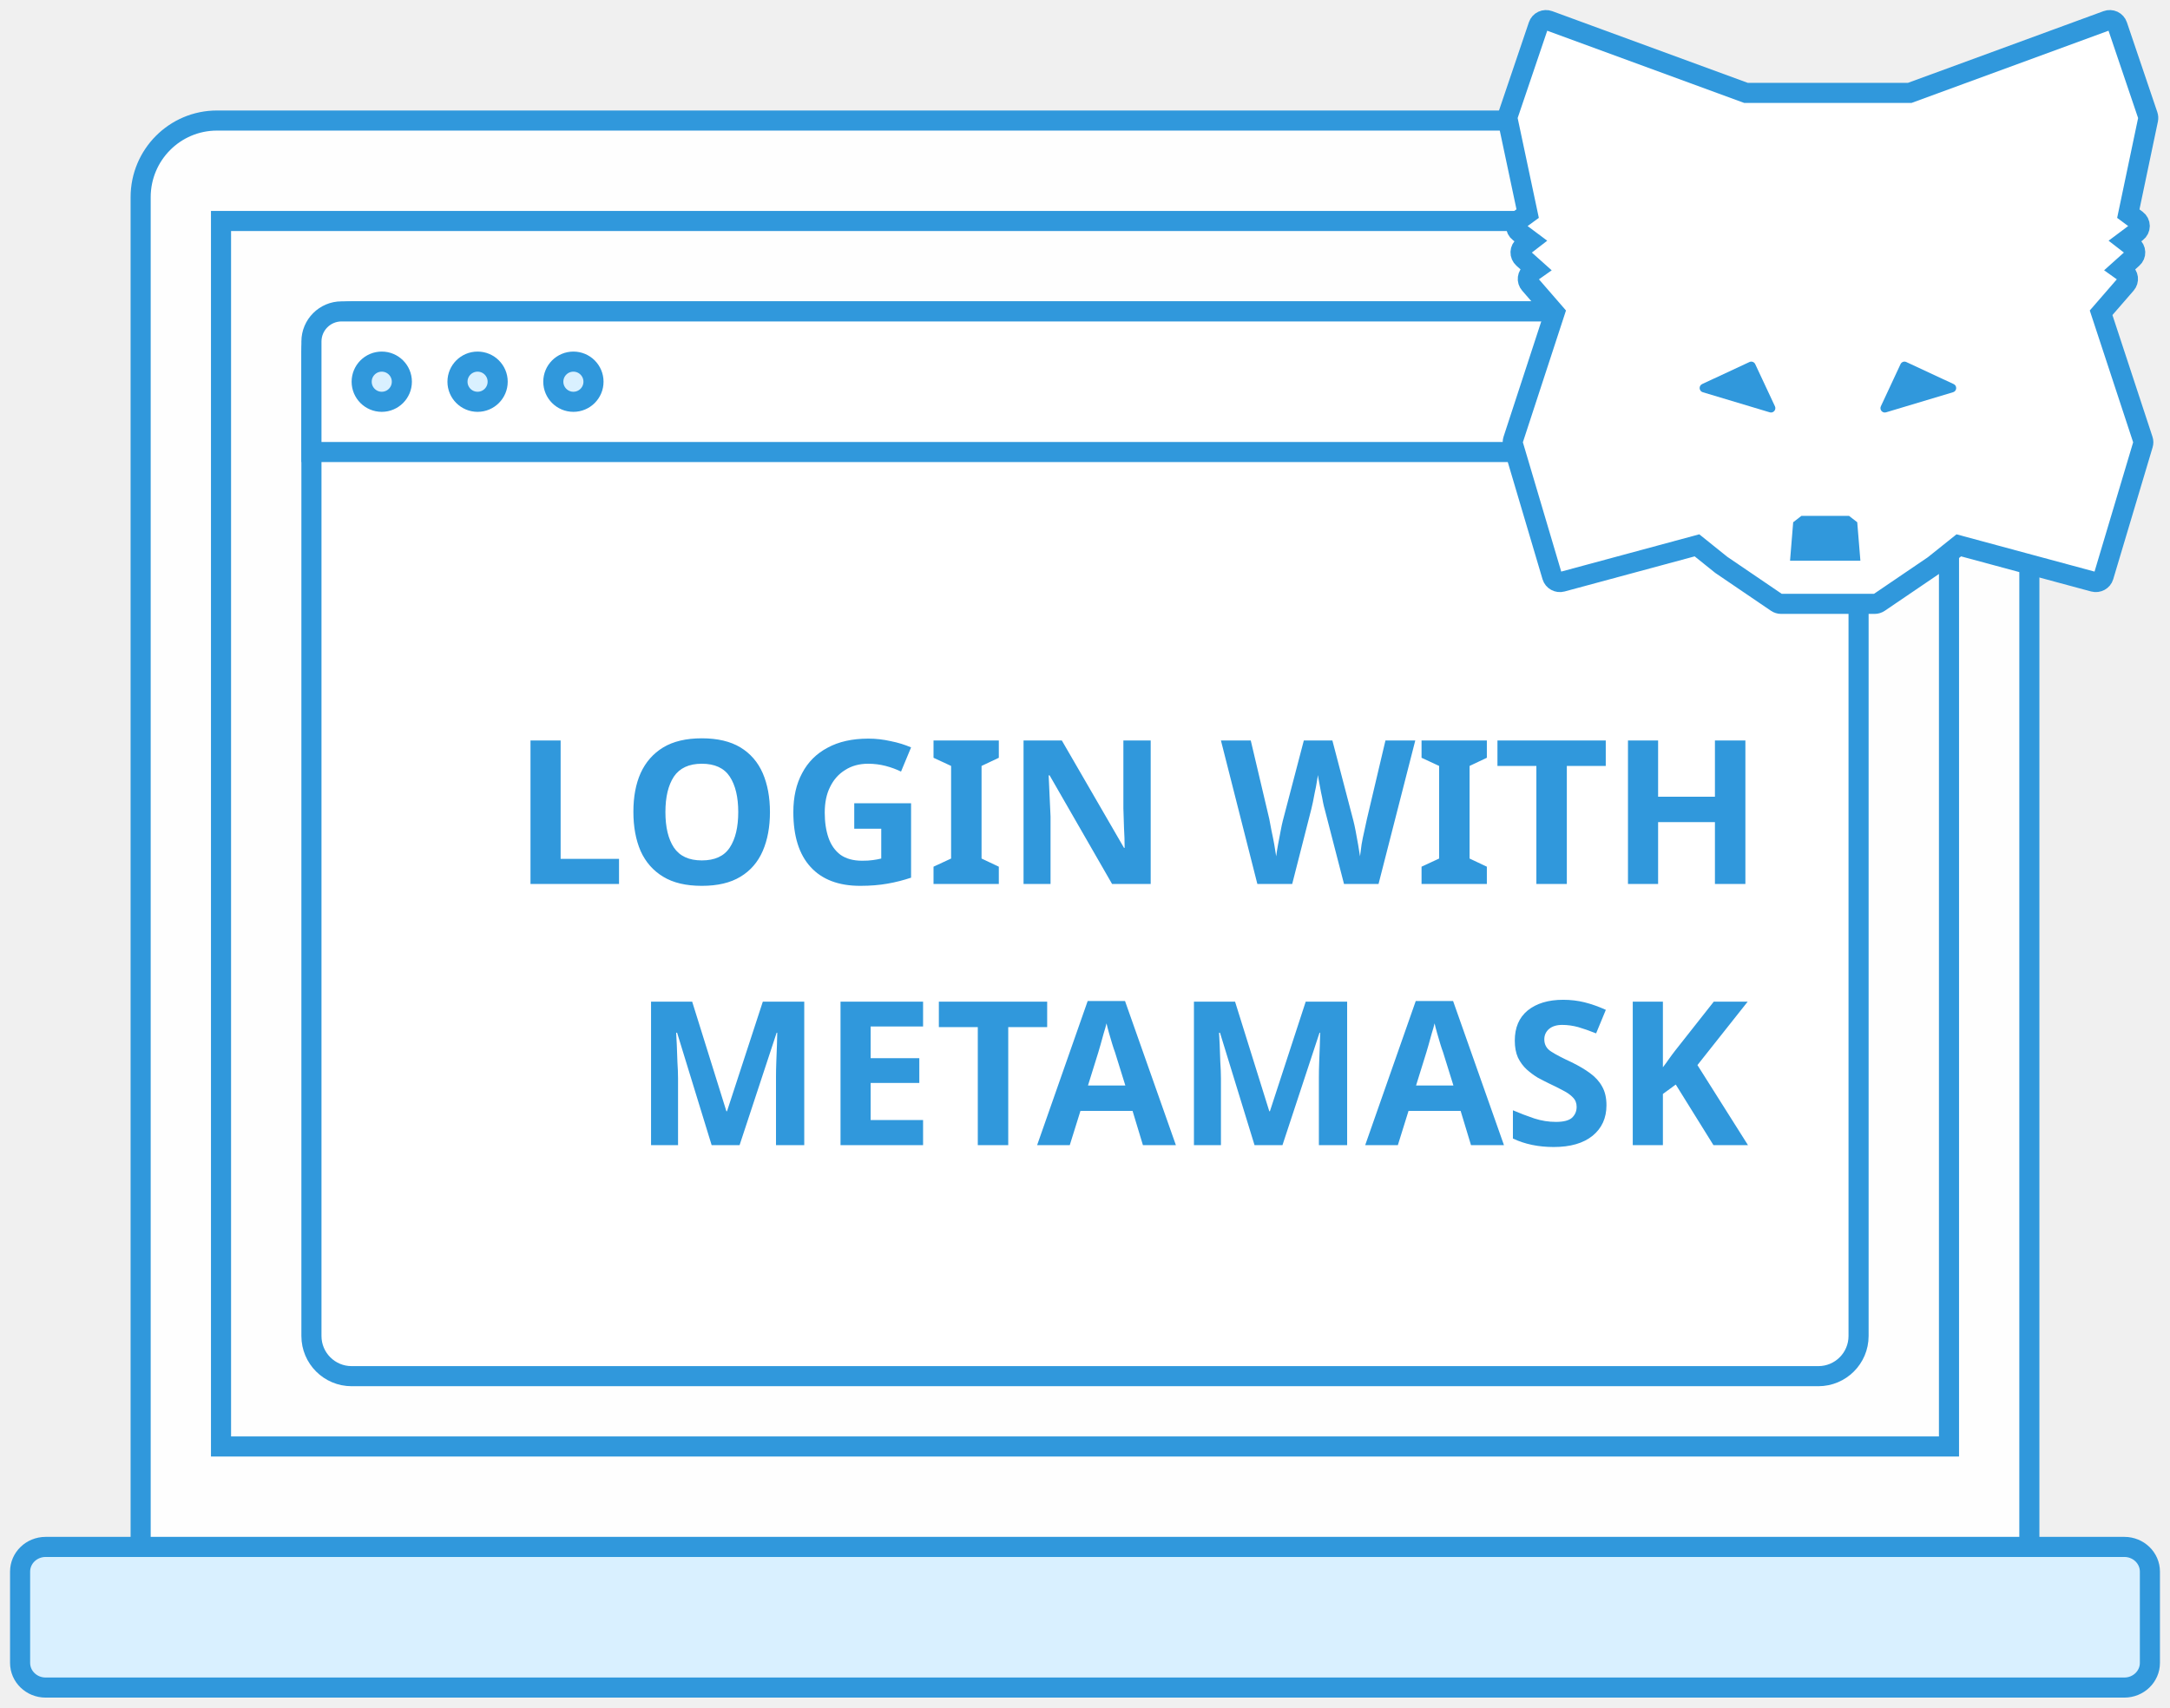
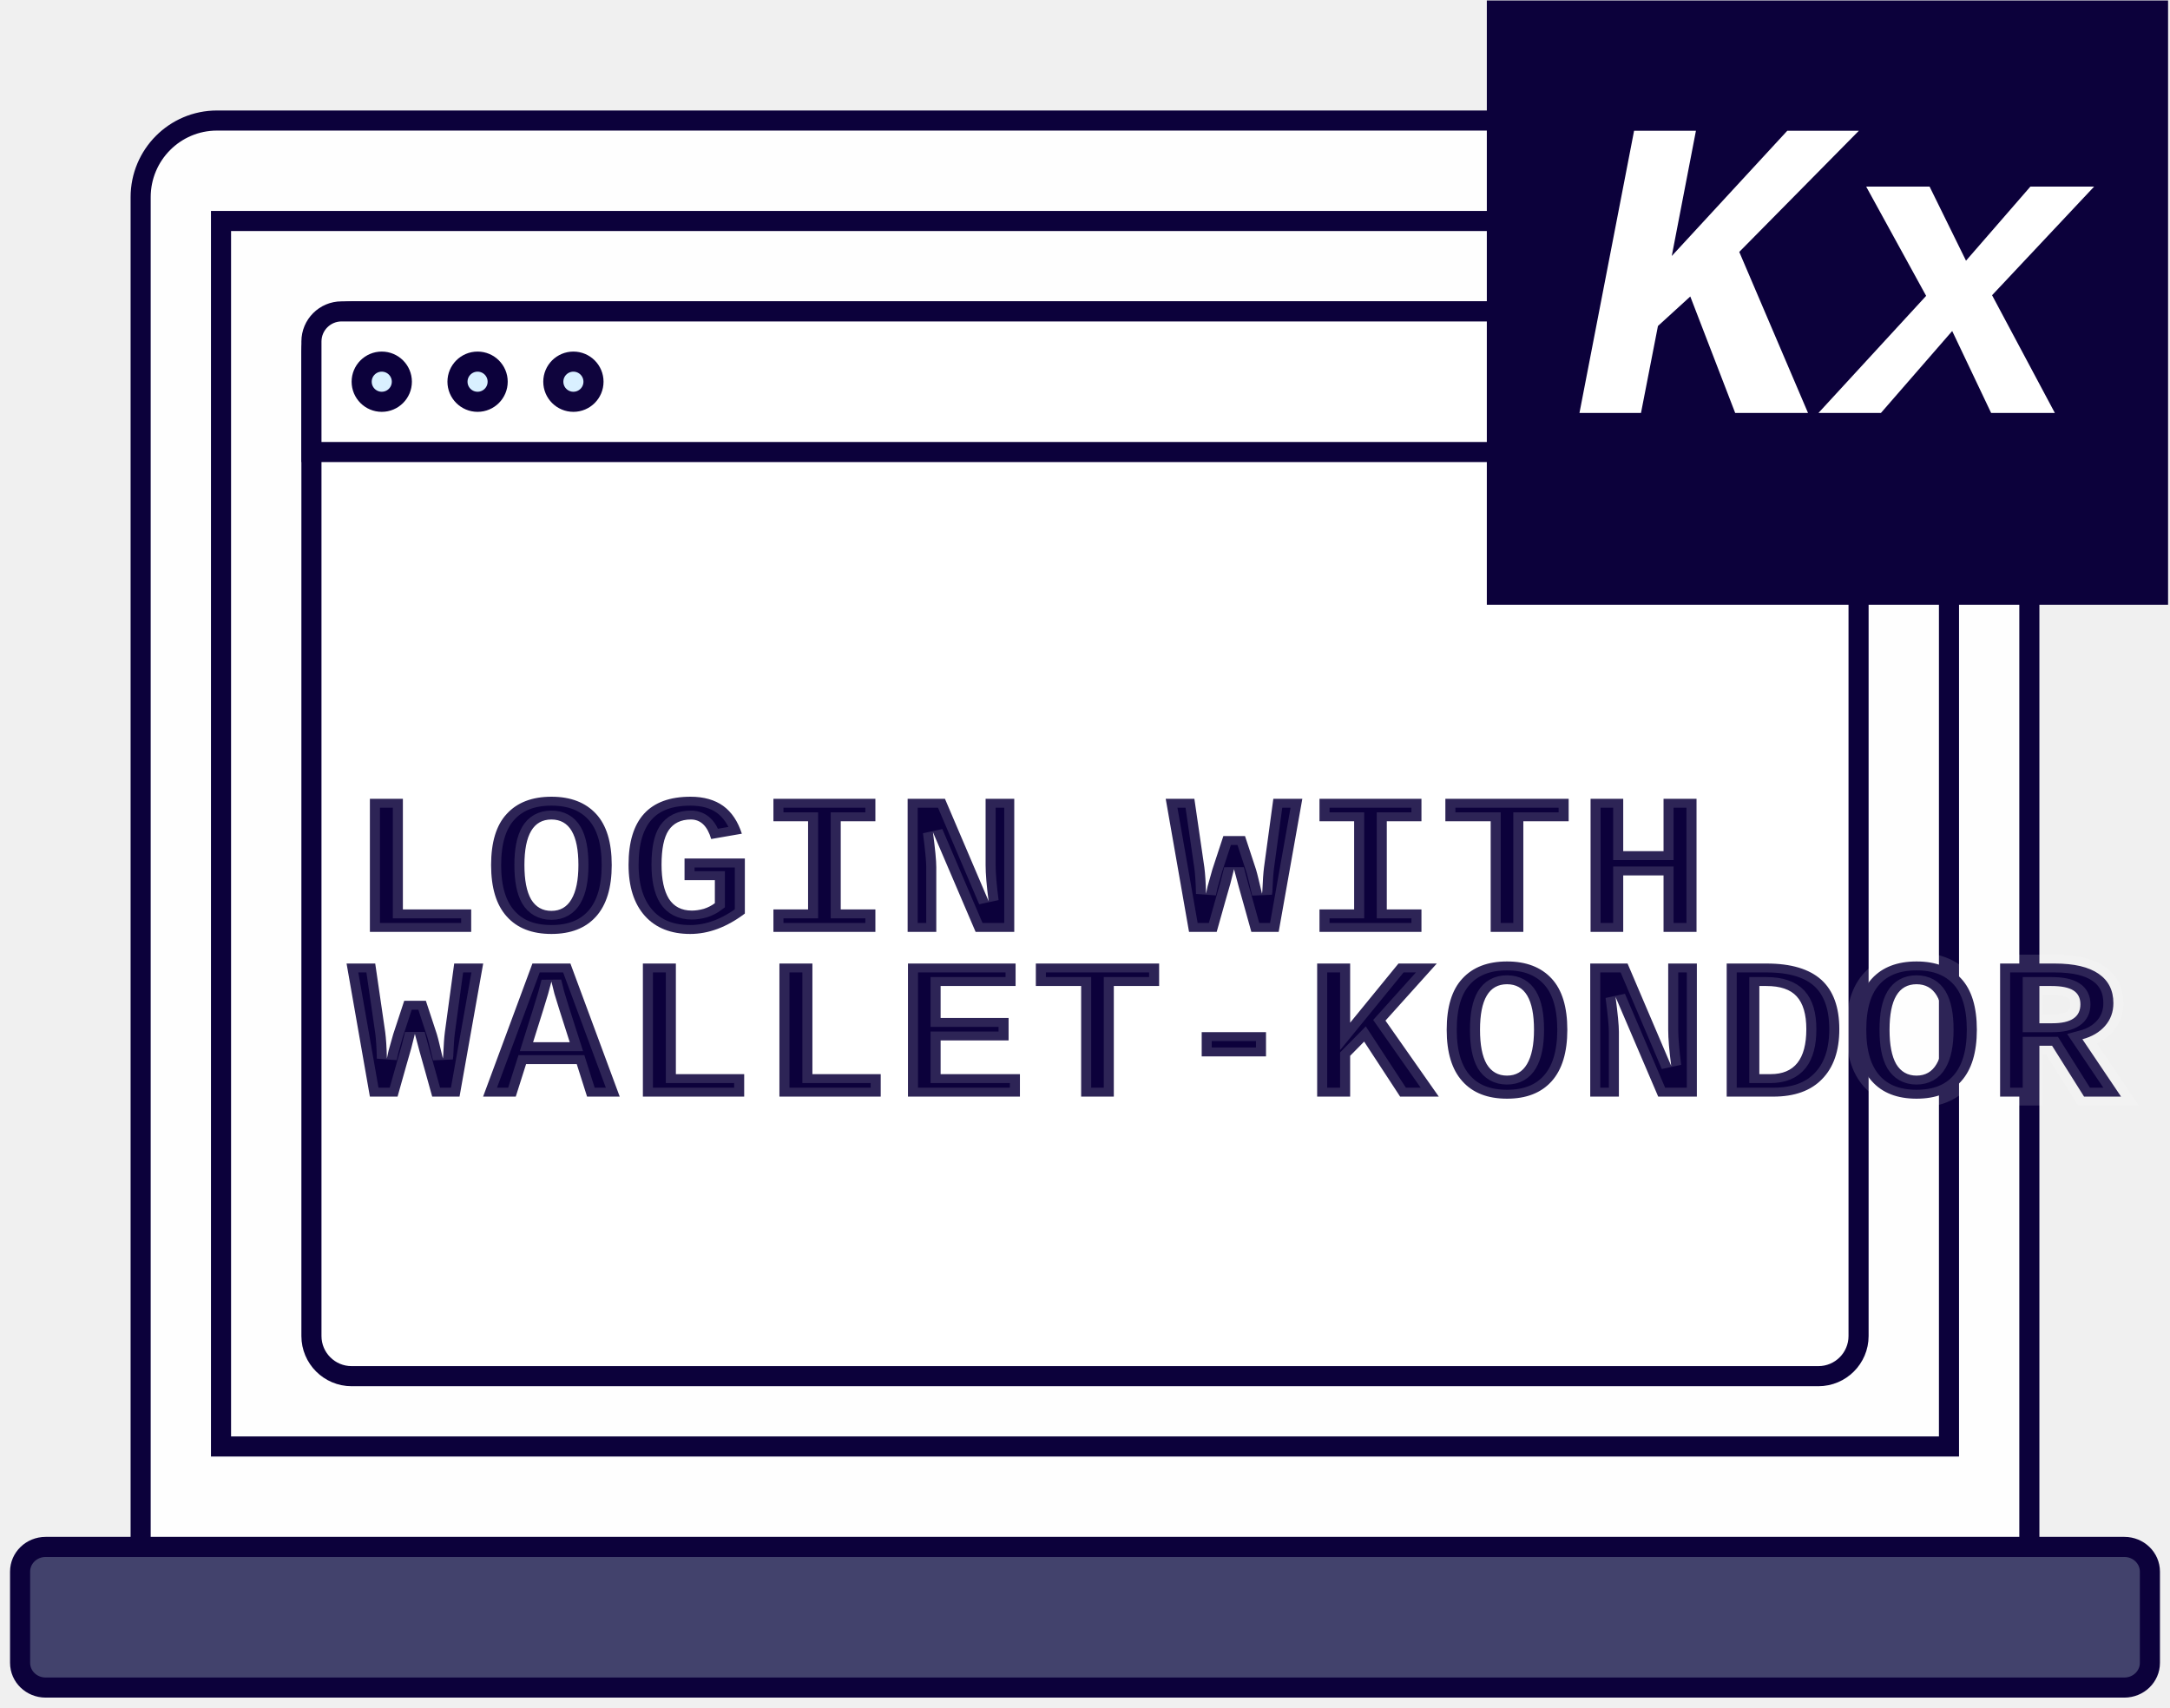
- <svg xmlns="http://www.w3.org/2000/svg" width="108px" height="85px" viewBox="0 0 108 85" version="1.1">
-   <defs />
+ <svg xmlns="http://www.w3.org/2000/svg" width="108px" height="85px" viewBox="0 0 108 85" version="1.1" id="svg16655">
+   <defs id="defs16622">
+     <marker orient="auto" refY="0.0" refX="0.0" id="marker17557" style="overflow:visible">
+       <path id="path17555" d="M 0.0,0.0 L 5.0,-5.0 L -12.5,0.0 L 5.0,5.0 L 0.0,0.0 z " style="fill-rule:evenodd;stroke:#3098dc;stroke-width:1pt;stroke-opacity:1;fill:#d9f0ff;fill-opacity:1" transform="scale(0.8) translate(12.5,0)" />
+     </marker>
+     <marker orient="auto" refY="0.0" refX="0.0" id="marker17529" style="overflow:visible">
+       <path id="path17527" d="M 0.0,0.0 L 5.0,-5.0 L -12.5,0.0 L 5.0,5.0 L 0.0,0.0 z " style="fill-rule:evenodd;stroke:#3098dc;stroke-width:1pt;stroke-opacity:1;fill:#d9f0ff;fill-opacity:1" transform="scale(0.8) translate(12.5,0)" />
+     </marker>
+     <marker orient="auto" refY="0.0" refX="0.0" id="marker17507" style="overflow:visible">
+       <path id="path17505" d="M 0.0,0.0 L 5.0,-5.0 L -12.5,0.0 L 5.0,5.0 L 0.0,0.0 z " style="fill-rule:evenodd;stroke:#3098dc;stroke-width:1pt;stroke-opacity:1;fill:#d9f0ff;fill-opacity:1" transform="scale(0.8) translate(12.5,0)" />
+     </marker>
+     <marker orient="auto" refY="0.0" refX="0.0" id="Arrow1Lstart" style="overflow:visible">
+       <path id="path17229" d="M 0.0,0.0 L 5.0,-5.0 L -12.5,0.0 L 5.0,5.0 L 0.0,0.0 z " style="fill-rule:evenodd;stroke:#3098dc;stroke-width:1pt;stroke-opacity:1;fill:#d9f0ff;fill-opacity:1" transform="scale(0.8) translate(12.5,0)" />
+     </marker>
+   </defs>
  <g id="Import-account" stroke="none" stroke-width="1" fill="none" fill-rule="evenodd">
    <g id="hardware-connect" transform="translate(-457, -1057)">
      <g id="Group-11" transform="translate(356, 929)">
        <g id="use-dapps" transform="translate(102, 129)">
          <g id="Group-3">
            <path d="M96.202,83 L9.798,83 C7.701,83 6,81.292 6,79.185 L6,8.815 C6,6.708 7.701,5 9.798,5 L96.202,5 C98.3,5 100,6.708 100,8.815 L100,79.185 C100,81.292 98.3,83 96.202,83" id="Fill-12" fill="#FEFEFE" />
-             <path d="M96.202,83 L9.798,83 C7.701,83 6,81.292 6,79.185 L6,8.815 C6,6.708 7.701,5 9.798,5 L96.202,5 C98.3,5 100,6.708 100,8.815 L100,79.185 C100,81.292 98.3,83 96.202,83 Z" id="Stroke-13" stroke="#3098DC" />
-             <path d="M104.73,83 L1.27,83 C0.568,83 0,82.45 0,81.771 L0,77.229 C0,76.55 0.568,76 1.27,76 L104.73,76 C105.431,76 106,76.55 106,77.229 L106,81.771 C106,82.45 105.431,83 104.73,83" id="Fill-14" fill="#D9F0FF" />
-             <path d="M104.73,83 L1.27,83 C0.568,83 0,82.45 0,81.771 L0,77.229 C0,76.55 0.568,76 1.27,76 L104.73,76 C105.431,76 106,76.55 106,77.229 L106,81.771 C106,82.45 105.431,83 104.73,83 Z" id="Stroke-15" stroke="#3098DC" />
-             <polygon id="Fill-16" fill="#FEFEFE" points="10 71 96 71 96 10 10 10" />
-             <polygon id="Stroke-17" stroke="#3098DC" points="10 71 96 71 96 10 10 10" />
-             <rect id="Rectangle-2" stroke="#3098DC" fill="#FFFFFF" x="14.5" y="14.5" width="77" height="53" rx="2" />
-             <path d="M14.5,21.5 L91.5,21.5 L91.5,16 C91.5,15.172 90.828,14.5 90,14.5 L16,14.5 C15.172,14.5 14.5,15.172 14.5,16 L14.5,21.5 Z" id="Rectangle-3" stroke="#3098DC" fill="#FFFFFF" />
-             <g id="Group-6" transform="translate(17, 17)" fill="#D9F0FF" stroke="#3098DC">
-               <circle id="Oval-2" cx="1" cy="1" r="1" />
-               <circle id="Oval-2" cx="5.769" cy="1" r="1" />
-               <circle id="Oval-2" cx="10.538" cy="1" r="1" />
+             <path d="M96.202,83 L9.798,83 C7.701,83 6,81.292 6,79.185 L6,8.815 C6,6.708 7.701,5 9.798,5 L96.202,5 C98.3,5 100,6.708 100,8.815 L100,79.185 C100,81.292 98.3,83 96.202,83 Z" id="Stroke-13" style="stroke:#0c013b;stroke-opacity:1" stroke="#3098DC" />
+             <path d="M104.73,83 L1.27,83 C0.568,83 0,82.45 0,81.771 L0,77.229 C0,76.55 0.568,76 1.27,76 L104.73,76 C105.431,76 106,76.55 106,77.229 L106,81.771 C106,82.45 105.431,83 104.73,83" id="Fill-14" style="fill:#42426c;fill-opacity:1" fill="#D9F0FF" />
+             <path d="M104.73,83 L1.27,83 C0.568,83 0,82.45 0,81.771 L0,77.229 C0,76.55 0.568,76 1.27,76 L104.73,76 C105.431,76 106,76.55 106,77.229 L106,81.771 C106,82.45 105.431,83 104.73,83 Z" id="Stroke-15" style="stroke:#0c013b;stroke-opacity:1" stroke="#3098DC" />
+             <polygon id="Fill-16" points="10 71 96 71 96 10 10 10" fill="#FEFEFE" />
+             <polygon id="Stroke-17" points="10 71 96 71 96 10 10 10" style="stroke:#0c013b;stroke-opacity:1" stroke="#3098DC" />
+             <rect id="Rectangle-2" x="14.5" y="14.5" width="77" height="53" rx="2" style="stroke:#0c013b;stroke-opacity:1" stroke="#3098DC" fill="#FFFFFF" />
+             <path d="M14.5,21.5 L91.5,21.5 L91.5,16 C91.5,15.172 90.828,14.5 90,14.5 L16,14.5 C15.172,14.5 14.5,15.172 14.5,16 L14.5,21.5 Z" id="Rectangle-3" style="stroke:#0c013b;stroke-opacity:1" stroke="#3098DC" fill="#FFFFFF" />
+             <g id="Group-6" transform="translate(17, 17)" stroke="#3098DC" fill="#D9F0FF">
+               <circle id="Oval-2" cx="1" cy="1" r="1" style="stroke:#0c013b;stroke-opacity:1" />
+               <circle id="circle16633" cx="5.769" cy="1" r="1" style="stroke:#0c013b;stroke-opacity:1" />
+               <circle id="circle16635" cx="10.538" cy="1" r="1" style="opacity:0.986;stroke-width:1;stroke-miterlimit:4;stroke-dasharray:none;stroke:#0c013b;stroke-opacity:1" />
            </g>
-             <g id="metamask-outline" transform="translate(73, 0)">
-               <g id="Group-6">
-                 <path d="M19.299,29.058 L14.647,29.058 C14.566,29.058 14.487,29.034 14.42,28.988 L11.668,27.117 L10.457,26.145 L3.74,27.959 C3.531,28.015 3.312,27.895 3.251,27.691 L1.303,21.123 C1.281,21.048 1.282,20.969 1.306,20.895 L3.375,14.568 L2.133,13.137 C2.061,13.054 2.027,12.945 2.041,12.837 C2.054,12.729 2.113,12.63 2.204,12.566 L2.426,12.409 L1.806,11.854 C1.719,11.775 1.672,11.665 1.676,11.551 C1.68,11.435 1.736,11.329 1.828,11.258 L2.178,10.988 L1.608,10.562 C1.509,10.488 1.45,10.37 1.451,10.249 C1.453,10.126 1.512,10.01 1.613,9.937 L2.031,9.632 L1.037,4.947 C1.022,4.88 1.027,4.809 1.05,4.742 L2.566,0.268 C2.6,0.167 2.675,0.083 2.772,0.038 C2.869,-0.007 2.982,-0.012 3.083,0.025 L12.898,3.624 L21.047,3.624 L30.863,0.025 C30.963,-0.013 31.076,-0.007 31.174,0.038 C31.272,0.084 31.346,0.167 31.38,0.268 L32.896,4.744 C32.918,4.808 32.923,4.878 32.909,4.946 L31.925,9.634 L32.337,9.939 C32.437,10.013 32.494,10.126 32.495,10.249 C32.495,10.37 32.437,10.487 32.339,10.561 L31.769,10.988 L32.118,11.258 C32.21,11.329 32.265,11.436 32.269,11.551 C32.274,11.666 32.227,11.776 32.14,11.853 L31.52,12.409 L31.742,12.567 C31.832,12.63 31.891,12.729 31.905,12.837 C31.918,12.945 31.884,13.055 31.812,13.138 L30.571,14.568 L32.652,20.893 C32.677,20.967 32.678,21.046 32.656,21.122 L30.694,27.692 C30.634,27.895 30.414,28.014 30.206,27.959 L23.488,26.145 L22.241,27.143 L19.525,28.988 C19.458,29.034 19.38,29.058 19.299,29.058 Z" id="Stroke-19" stroke="#3098DC" fill="#FFFFFF" />
-                 <polygon id="Fill-20" fill="#3098DC" points="18.024 24.677 15.657 24.677 15.246 24.995 15.09 26.909 18.591 26.909 18.434 24.995" />
-                 <path d="M20.589,17.125 L19.61,19.224 C19.531,19.394 19.689,19.578 19.868,19.524 L23.205,18.523 C23.395,18.466 23.414,18.201 23.233,18.118 L20.875,17.02 C20.767,16.97 20.64,17.017 20.589,17.125" id="Fill-21" fill="#3098DC" />
-                 <path d="M13.07,17.02 L10.715,18.117 C10.535,18.201 10.554,18.465 10.744,18.523 L14.081,19.524 C14.26,19.578 14.417,19.393 14.338,19.223 L13.356,17.124 C13.305,17.017 13.178,16.97 13.07,17.02" id="Fill-22" fill="#3098DC" />
-               </g>
-             </g>
+             <text xml:space="preserve" style="font-style:normal;font-weight:normal;font-size:37.686px;line-height:0;font-family:sans-serif;letter-spacing:0px;word-spacing:0px;fill:#0c013b;fill-opacity:1;stroke:#000000;stroke-width:0.942;stroke-opacity:0;" x="15.31" y="48.175" id="text17208" transform="scale(1.061395,0.9421563)">
+               <tspan x="15.31" y="48.175" id="tspan17210" style="font-style:normal;font-variant:normal;font-weight:bold;font-stretch:normal;font-size:10.667px;line-height:0.3;font-family:'Liberation Mono';-inkscape-font-specification:'Liberation Mono Bold';fill:#0c013b;fill-opacity:1;stroke-width:0.942;stroke:#ffffff;stroke-opacity:0.137">LOGIN WITH </tspan>
+               <tspan x="15.31" y="56.878" style="font-style:normal;font-variant:normal;font-weight:bold;font-stretch:normal;font-size:10.667px;line-height:0.3;font-family:'Liberation Mono';-inkscape-font-specification:'Liberation Mono Bold';fill:#0c013b;fill-opacity:1;stroke-width:0.942;stroke:#ffffff;stroke-opacity:0.137" id="tspan17221">WALLET-KONDOR</tspan>
+             </text>
+             <text xml:space="preserve" style="font-style:normal;font-weight:normal;font-size:40px;line-height:1.25;font-family:sans-serif;letter-spacing:0px;word-spacing:0px;fill:#000000;fill-opacity:1;stroke:none" x="81.25" y="15.5" id="text17605">
+               <tspan id="tspan17603" x="81.25" y="50.891" />
+             </text>
          </g>
-           <text id="LOGIN-WITH-METAMASK" font-family="RobotoMono-Bold, Roboto Mono" font-size="10" font-weight="bold" fill="#3098DC">
-             <tspan x="24.495" y="43">LOGIN WITH </tspan>
-             <tspan x="30.496" y="56">METAMASK</tspan>
-           </text>
        </g>
      </g>
    </g>
  </g>
+   <rect style="fill:#0c013b;fill-opacity:1;stroke:#0c013b;stroke-width:0.98;stroke-opacity:1" id="rect17204" width="32.925" height="29.098" x="74.489" y="0.514" />
+   <g id="layer1">
+     <text xml:space="preserve" style="font-style:normal;font-weight:normal;font-size:40px;line-height:1.25;font-family:sans-serif;letter-spacing:0px;word-spacing:0px;fill:#ffffff;fill-opacity:1;stroke:none" x="78.281" y="20.552" id="text17609">
+       <tspan id="tspan17607" x="78.281" y="20.552" style="font-style:italic;font-variant:normal;font-weight:bold;font-stretch:normal;font-size:21.333px;font-family:'Liberation Mono';-inkscape-font-specification:'Liberation Mono Bold Italic'">Kx</tspan>
+     </text>
+   </g>
</svg>
